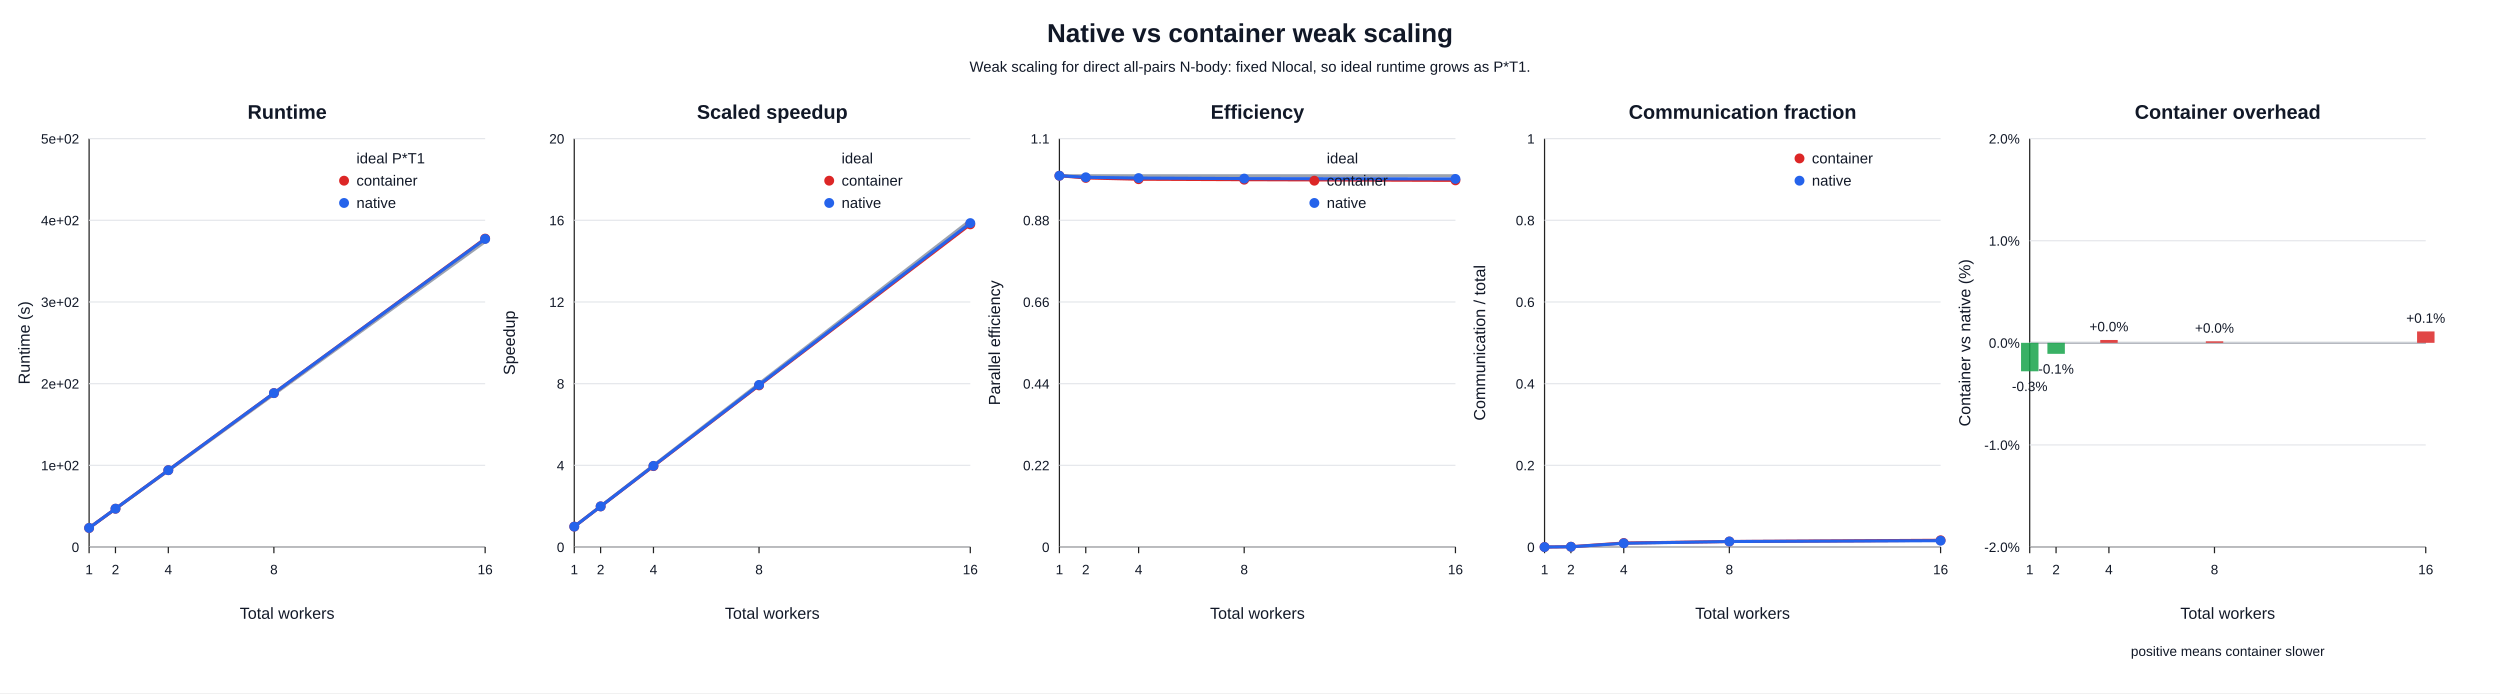
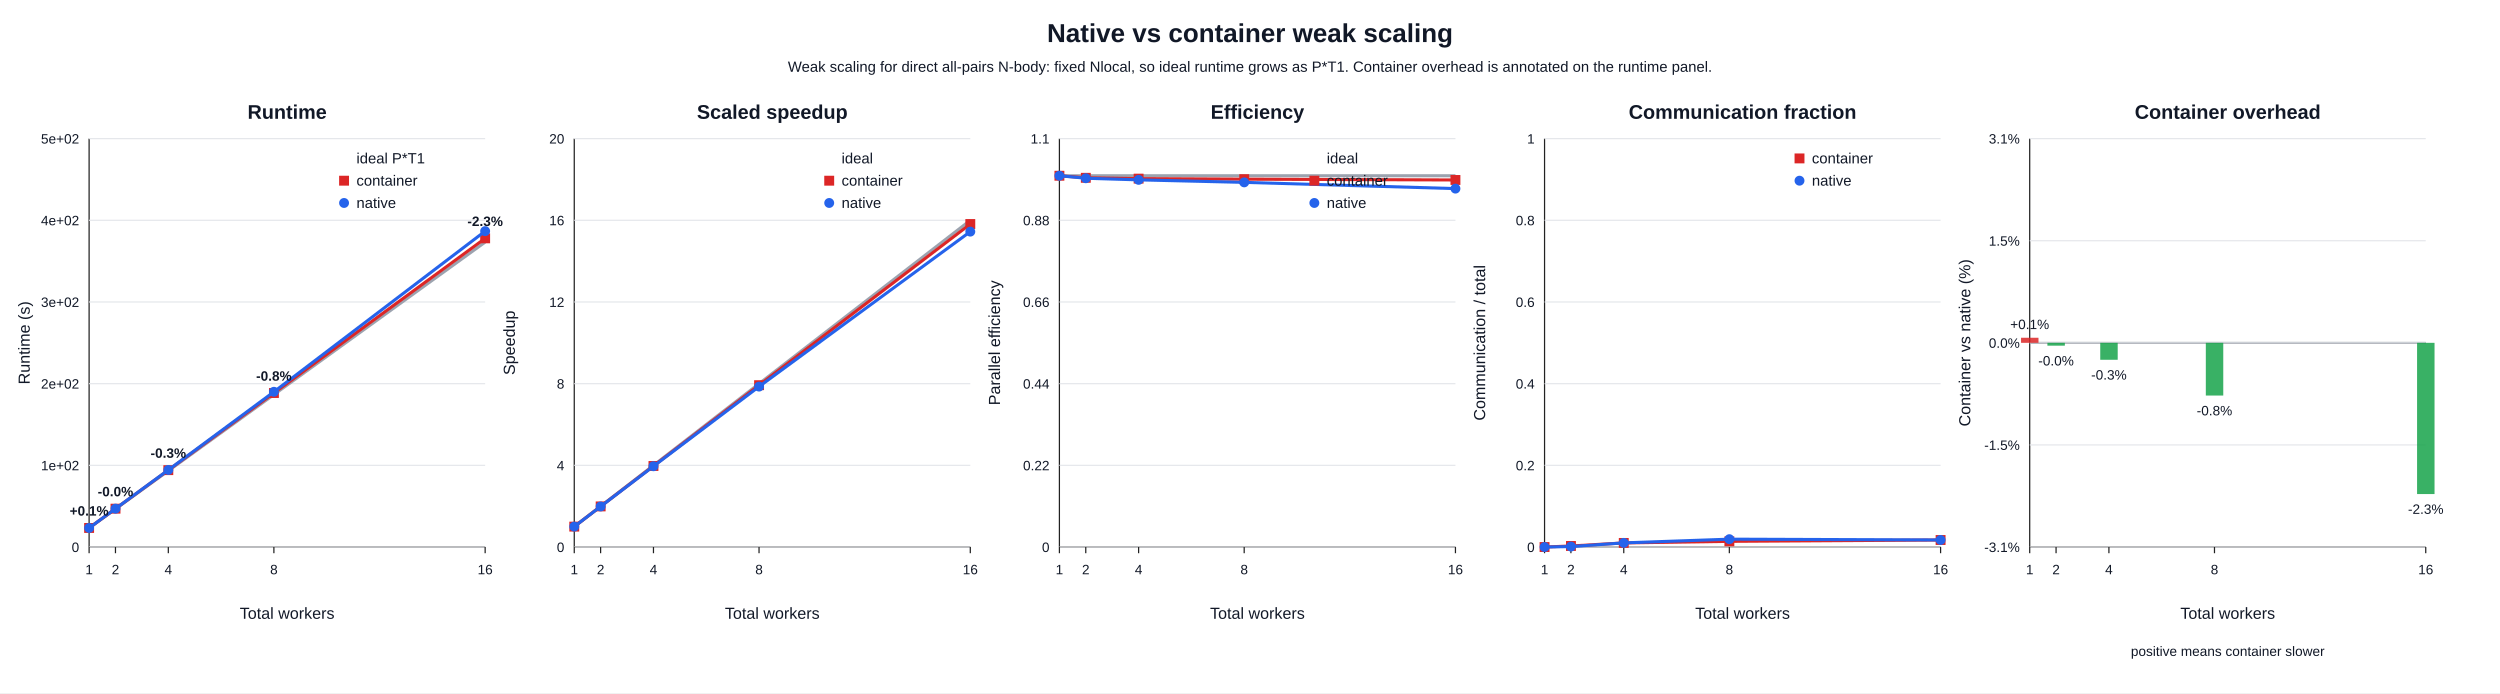
<svg xmlns="http://www.w3.org/2000/svg" width="2020" height="560" viewBox="0 0 2020 560">
  <rect width="100%" height="100%" fill="white" />
  <style>text{font-family:Arial, Helvetica, sans-serif; fill:#111827;}</style>
  <text x="1010.0" y="34" text-anchor="middle" font-size="21" font-weight="700">Native vs container weak scaling</text>
-   <text x="1010.0" y="58" text-anchor="middle" font-size="12" fill="#4b5563">Weak scaling for direct all-pairs N-body: fixed Nlocal, so ideal runtime grows as P*T1.</text>
+   <text x="1010.0" y="58" text-anchor="middle" font-size="12" fill="#4b5563">Weak scaling for direct all-pairs N-body: fixed Nlocal, so ideal runtime grows as P*T1. Container overhead is annotated on the runtime panel.</text>
  <text x="232.0" y="96.0" text-anchor="middle" font-size="16" font-weight="700">Runtime</text>
  <line x1="72" y1="442" x2="392" y2="442" stroke="#222" />
  <line x1="72" y1="112" x2="72" y2="442" stroke="#222" />
  <text x="232.0" y="500.0" text-anchor="middle" font-size="13">Total workers</text>
  <text x="24.0" y="277.0" transform="rotate(-90 24.0,277.0)" text-anchor="middle" font-size="13">Runtime (s)</text>
  <line x1="72" y1="442.0" x2="392" y2="442.0" stroke="#e5e7eb" />
  <text x="64.0" y="446.0" text-anchor="end" font-size="11">0</text>
  <line x1="72" y1="376.0" x2="392" y2="376.0" stroke="#e5e7eb" />
  <text x="64.0" y="380.0" text-anchor="end" font-size="11">1e+02</text>
  <line x1="72" y1="310.0" x2="392" y2="310.0" stroke="#e5e7eb" />
  <text x="64.0" y="314.0" text-anchor="end" font-size="11">2e+02</text>
  <line x1="72" y1="244.0" x2="392" y2="244.0" stroke="#e5e7eb" />
  <text x="64.0" y="248.0" text-anchor="end" font-size="11">3e+02</text>
  <line x1="72" y1="178.0" x2="392" y2="178.0" stroke="#e5e7eb" />
  <text x="64.0" y="182.0" text-anchor="end" font-size="11">4e+02</text>
  <line x1="72" y1="112.0" x2="392" y2="112.0" stroke="#e5e7eb" />
  <text x="64.0" y="116.0" text-anchor="end" font-size="11">5e+02</text>
  <line x1="72.0" y1="442" x2="72.0" y2="447" stroke="#222" />
  <text x="72.0" y="464.0" text-anchor="middle" font-size="11">1</text>
  <line x1="93.3" y1="442" x2="93.3" y2="447" stroke="#222" />
  <text x="93.3" y="464.0" text-anchor="middle" font-size="11">2</text>
  <line x1="136.0" y1="442" x2="136.0" y2="447" stroke="#222" />
  <text x="136.0" y="464.0" text-anchor="middle" font-size="11">4</text>
  <line x1="221.3" y1="442" x2="221.3" y2="447" stroke="#222" />
  <text x="221.3" y="464.0" text-anchor="middle" font-size="11">8</text>
  <line x1="392.0" y1="442" x2="392.0" y2="447" stroke="#222" />
  <text x="392.0" y="464.0" text-anchor="middle" font-size="11">16</text>
-   <polyline points="72.00,426.57 93.33,411.15 136.00,380.30 221.33,318.60 392.00,195.19" fill="none" stroke="#9ca3af" stroke-width="2.5" />
-   <polyline points="72.00,426.62 93.33,411.05 136.00,379.89 221.33,317.63 392.00,192.79" fill="none" stroke="#dc2626" stroke-width="2.5" />
-   <circle cx="72.00" cy="426.62" r="4" fill="#dc2626" />
-   <circle cx="93.33" cy="411.05" r="4" fill="#dc2626" />
-   <circle cx="136.00" cy="379.89" r="4" fill="#dc2626" />
-   <circle cx="221.33" cy="317.63" r="4" fill="#dc2626" />
-   <circle cx="392.00" cy="192.79" r="4" fill="#dc2626" />
-   <polyline points="72.00,426.57 93.33,411.02 136.00,379.91 221.33,317.64 392.00,193.06" fill="none" stroke="#2563eb" stroke-width="2.5" />
-   <circle cx="72.00" cy="426.57" r="4" fill="#2563eb" />
-   <circle cx="93.33" cy="411.02" r="4" fill="#2563eb" />
-   <circle cx="136.00" cy="379.91" r="4" fill="#2563eb" />
-   <circle cx="221.33" cy="317.64" r="4" fill="#2563eb" />
-   <circle cx="392.00" cy="193.06" r="4" fill="#2563eb" />
+   <polyline points="72.00,426.60 93.33,411.20 136.00,380.40 221.33,318.81 392.00,195.61" fill="none" stroke="#9ca3af" stroke-width="2.5" />
+   <polyline points="72.00,426.59 93.33,411.01 136.00,379.87 221.33,317.56 392.00,192.58" fill="none" stroke="#dc2626" stroke-width="2.5" />
+   <rect x="68.00" y="422.59" width="8" height="8" fill="#dc2626" />
+   <rect x="89.33" y="407.01" width="8" height="8" fill="#dc2626" />
+   <rect x="132.00" y="375.87" width="8" height="8" fill="#dc2626" />
+   <rect x="217.33" y="313.56" width="8" height="8" fill="#dc2626" />
+   <rect x="388.00" y="188.58" width="8" height="8" fill="#dc2626" />
+   <polyline points="72.00,426.60 93.33,410.99 136.00,379.71 221.33,316.57 392.00,186.76" fill="none" stroke="#2563eb" stroke-width="2.5" />
+   <circle cx="72.00" cy="426.60" r="4" fill="#2563eb" />
+   <circle cx="93.33" cy="410.99" r="4" fill="#2563eb" />
+   <circle cx="136.00" cy="379.71" r="4" fill="#2563eb" />
+   <circle cx="221.33" cy="316.57" r="4" fill="#2563eb" />
+   <circle cx="392.00" cy="186.76" r="4" fill="#2563eb" />
+   <text x="72.0" y="416.6" text-anchor="middle" font-size="11" font-weight="700" fill="#dc2626">+0.1%</text>
+   <text x="93.3" y="401.0" text-anchor="middle" font-size="11" font-weight="700" fill="#16a34a">-0.0%</text>
+   <text x="136.0" y="369.9" text-anchor="middle" font-size="11" font-weight="700" fill="#16a34a">-0.3%</text>
+   <text x="221.3" y="307.6" text-anchor="middle" font-size="11" font-weight="700" fill="#16a34a">-0.8%</text>
+   <text x="392.0" y="182.6" text-anchor="middle" font-size="11" font-weight="700" fill="#16a34a">-2.3%</text>
  <text x="288.0" y="132.0" font-size="12" fill="#6b7280">ideal P*T1</text>
-   <circle cx="278.0" cy="146.0" r="4" fill="#dc2626" />
+   <rect x="274.0" y="142.0" width="8" height="8" fill="#dc2626" />
  <text x="288.0" y="150.0" font-size="12" fill="#dc2626">container</text>
  <circle cx="278.0" cy="164.0" r="4" fill="#2563eb" />
  <text x="288.0" y="168.0" font-size="12" fill="#2563eb">native</text>
  <text x="624.0" y="96.0" text-anchor="middle" font-size="16" font-weight="700">Scaled speedup</text>
  <line x1="464" y1="442" x2="784" y2="442" stroke="#222" />
  <line x1="464" y1="112" x2="464" y2="442" stroke="#222" />
  <text x="624.0" y="500.0" text-anchor="middle" font-size="13">Total workers</text>
  <text x="416.0" y="277.0" transform="rotate(-90 416.0,277.0)" text-anchor="middle" font-size="13">Speedup</text>
  <line x1="464" y1="442.0" x2="784" y2="442.0" stroke="#e5e7eb" />
  <text x="456.0" y="446.0" text-anchor="end" font-size="11">0</text>
  <line x1="464" y1="376.0" x2="784" y2="376.0" stroke="#e5e7eb" />
  <text x="456.0" y="380.0" text-anchor="end" font-size="11">4</text>
  <line x1="464" y1="310.0" x2="784" y2="310.0" stroke="#e5e7eb" />
  <text x="456.0" y="314.0" text-anchor="end" font-size="11">8</text>
  <line x1="464" y1="244.0" x2="784" y2="244.0" stroke="#e5e7eb" />
  <text x="456.0" y="248.0" text-anchor="end" font-size="11">12</text>
  <line x1="464" y1="178.0" x2="784" y2="178.0" stroke="#e5e7eb" />
  <text x="456.0" y="182.0" text-anchor="end" font-size="11">16</text>
  <line x1="464" y1="112.0" x2="784" y2="112.0" stroke="#e5e7eb" />
  <text x="456.0" y="116.0" text-anchor="end" font-size="11">20</text>
  <line x1="464.0" y1="442" x2="464.0" y2="447" stroke="#222" />
  <text x="464.0" y="464.0" text-anchor="middle" font-size="11">1</text>
  <line x1="485.3" y1="442" x2="485.3" y2="447" stroke="#222" />
  <text x="485.3" y="464.0" text-anchor="middle" font-size="11">2</text>
  <line x1="528.0" y1="442" x2="528.0" y2="447" stroke="#222" />
  <text x="528.0" y="464.0" text-anchor="middle" font-size="11">4</text>
  <line x1="613.3" y1="442" x2="613.3" y2="447" stroke="#222" />
  <text x="613.3" y="464.0" text-anchor="middle" font-size="11">8</text>
  <line x1="784.0" y1="442" x2="784.0" y2="447" stroke="#222" />
  <text x="784.0" y="464.0" text-anchor="middle" font-size="11">16</text>
  <polyline points="464.00,425.50 485.33,409.00 528.00,376.00 613.33,310.00 784.00,178.00" fill="none" stroke="#9ca3af" stroke-width="2.5" />
-   <polyline points="464.00,425.50 485.33,409.19 528.00,376.62 613.33,311.40 784.00,181.28" fill="none" stroke="#dc2626" stroke-width="2.5" />
-   <circle cx="464.00" cy="425.50" r="4" fill="#dc2626" />
-   <circle cx="485.33" cy="409.19" r="4" fill="#dc2626" />
-   <circle cx="528.00" cy="376.62" r="4" fill="#dc2626" />
-   <circle cx="613.33" cy="311.40" r="4" fill="#dc2626" />
-   <circle cx="784.00" cy="181.28" r="4" fill="#dc2626" />
-   <polyline points="464.00,425.50 485.33,409.14 528.00,376.41 613.33,311.01 784.00,180.26" fill="none" stroke="#2563eb" stroke-width="2.5" />
+   <polyline points="464.00,425.50 485.33,409.18 528.00,376.51 613.33,311.22 784.00,181.01" fill="none" stroke="#dc2626" stroke-width="2.5" />
+   <rect x="460.00" y="421.50" width="8" height="8" fill="#dc2626" />
+   <rect x="481.33" y="405.18" width="8" height="8" fill="#dc2626" />
+   <rect x="524.00" y="372.51" width="8" height="8" fill="#dc2626" />
+   <rect x="609.33" y="307.22" width="8" height="8" fill="#dc2626" />
+   <rect x="780.00" y="177.01" width="8" height="8" fill="#dc2626" />
+   <polyline points="464.00,425.50 485.33,409.22 528.00,376.73 613.33,312.36 784.00,187.15" fill="none" stroke="#2563eb" stroke-width="2.5" />
  <circle cx="464.00" cy="425.50" r="4" fill="#2563eb" />
-   <circle cx="485.33" cy="409.14" r="4" fill="#2563eb" />
-   <circle cx="528.00" cy="376.41" r="4" fill="#2563eb" />
-   <circle cx="613.33" cy="311.01" r="4" fill="#2563eb" />
-   <circle cx="784.00" cy="180.26" r="4" fill="#2563eb" />
+   <circle cx="485.33" cy="409.22" r="4" fill="#2563eb" />
+   <circle cx="528.00" cy="376.73" r="4" fill="#2563eb" />
+   <circle cx="613.33" cy="312.36" r="4" fill="#2563eb" />
+   <circle cx="784.00" cy="187.15" r="4" fill="#2563eb" />
  <text x="680.0" y="132.0" font-size="12" fill="#6b7280">ideal</text>
-   <circle cx="670.0" cy="146.0" r="4" fill="#dc2626" />
+   <rect x="666.0" y="142.0" width="8" height="8" fill="#dc2626" />
  <text x="680.0" y="150.0" font-size="12" fill="#dc2626">container</text>
  <circle cx="670.0" cy="164.0" r="4" fill="#2563eb" />
  <text x="680.0" y="168.0" font-size="12" fill="#2563eb">native</text>
  <text x="1016.0" y="96.0" text-anchor="middle" font-size="16" font-weight="700">Efficiency</text>
  <line x1="856" y1="442" x2="1176" y2="442" stroke="#222" />
  <line x1="856" y1="112" x2="856" y2="442" stroke="#222" />
  <text x="1016.0" y="500.0" text-anchor="middle" font-size="13">Total workers</text>
  <text x="808.0" y="277.0" transform="rotate(-90 808.0,277.0)" text-anchor="middle" font-size="13">Parallel efficiency</text>
  <line x1="856" y1="442.0" x2="1176" y2="442.0" stroke="#e5e7eb" />
  <text x="848.0" y="446.0" text-anchor="end" font-size="11">0</text>
  <line x1="856" y1="376.0" x2="1176" y2="376.0" stroke="#e5e7eb" />
  <text x="848.0" y="380.0" text-anchor="end" font-size="11">0.22</text>
  <line x1="856" y1="310.0" x2="1176" y2="310.0" stroke="#e5e7eb" />
  <text x="848.0" y="314.0" text-anchor="end" font-size="11">0.44</text>
  <line x1="856" y1="244.0" x2="1176" y2="244.0" stroke="#e5e7eb" />
  <text x="848.0" y="248.0" text-anchor="end" font-size="11">0.66</text>
  <line x1="856" y1="178.0" x2="1176" y2="178.0" stroke="#e5e7eb" />
  <text x="848.0" y="182.0" text-anchor="end" font-size="11">0.88</text>
  <line x1="856" y1="112.0" x2="1176" y2="112.0" stroke="#e5e7eb" />
  <text x="848.0" y="116.0" text-anchor="end" font-size="11">1.1</text>
  <line x1="856.0" y1="442" x2="856.0" y2="447" stroke="#222" />
  <text x="856.0" y="464.0" text-anchor="middle" font-size="11">1</text>
  <line x1="877.3" y1="442" x2="877.3" y2="447" stroke="#222" />
  <text x="877.3" y="464.0" text-anchor="middle" font-size="11">2</text>
  <line x1="920.0" y1="442" x2="920.0" y2="447" stroke="#222" />
  <text x="920.0" y="464.0" text-anchor="middle" font-size="11">4</text>
  <line x1="1005.3" y1="442" x2="1005.3" y2="447" stroke="#222" />
  <text x="1005.3" y="464.0" text-anchor="middle" font-size="11">8</text>
  <line x1="1176.0" y1="442" x2="1176.0" y2="447" stroke="#222" />
  <text x="1176.0" y="464.0" text-anchor="middle" font-size="11">16</text>
  <polyline points="856.00,142.00 877.33,142.00 920.00,142.00 1005.33,142.00 1176.00,142.00" fill="none" stroke="#9ca3af" stroke-width="2.5" />
-   <polyline points="856.00,142.00 877.33,143.76 920.00,144.80 1005.33,145.18 1176.00,145.73" fill="none" stroke="#dc2626" stroke-width="2.5" />
-   <circle cx="856.00" cy="142.00" r="4" fill="#dc2626" />
-   <circle cx="877.33" cy="143.76" r="4" fill="#dc2626" />
-   <circle cx="920.00" cy="144.80" r="4" fill="#dc2626" />
-   <circle cx="1005.33" cy="145.18" r="4" fill="#dc2626" />
-   <circle cx="1176.00" cy="145.73" r="4" fill="#dc2626" />
-   <polyline points="856.00,142.00 877.33,143.25 920.00,143.88 1005.33,144.30 1176.00,144.57" fill="none" stroke="#2563eb" stroke-width="2.5" />
+   <polyline points="856.00,142.00 877.33,143.67 920.00,144.33 1005.33,144.77 1176.00,145.42" fill="none" stroke="#dc2626" stroke-width="2.5" />
+   <rect x="852.00" y="138.00" width="8" height="8" fill="#dc2626" />
+   <rect x="873.33" y="139.67" width="8" height="8" fill="#dc2626" />
+   <rect x="916.00" y="140.33" width="8" height="8" fill="#dc2626" />
+   <rect x="1001.33" y="140.77" width="8" height="8" fill="#dc2626" />
+   <rect x="1172.00" y="141.42" width="8" height="8" fill="#dc2626" />
+   <polyline points="856.00,142.00 877.33,144.02 920.00,145.32 1005.33,147.35 1176.00,152.40" fill="none" stroke="#2563eb" stroke-width="2.5" />
  <circle cx="856.00" cy="142.00" r="4" fill="#2563eb" />
-   <circle cx="877.33" cy="143.25" r="4" fill="#2563eb" />
-   <circle cx="920.00" cy="143.88" r="4" fill="#2563eb" />
-   <circle cx="1005.33" cy="144.30" r="4" fill="#2563eb" />
-   <circle cx="1176.00" cy="144.57" r="4" fill="#2563eb" />
+   <circle cx="877.33" cy="144.02" r="4" fill="#2563eb" />
+   <circle cx="920.00" cy="145.32" r="4" fill="#2563eb" />
+   <circle cx="1005.33" cy="147.35" r="4" fill="#2563eb" />
+   <circle cx="1176.00" cy="152.40" r="4" fill="#2563eb" />
  <text x="1072.0" y="132.0" font-size="12" fill="#6b7280">ideal</text>
-   <circle cx="1062.0" cy="146.0" r="4" fill="#dc2626" />
+   <rect x="1058.0" y="142.0" width="8" height="8" fill="#dc2626" />
  <text x="1072.0" y="150.0" font-size="12" fill="#dc2626">container</text>
  <circle cx="1062.0" cy="164.0" r="4" fill="#2563eb" />
  <text x="1072.0" y="168.0" font-size="12" fill="#2563eb">native</text>
  <text x="1408.0" y="96.0" text-anchor="middle" font-size="16" font-weight="700">Communication fraction</text>
  <line x1="1248" y1="442" x2="1568" y2="442" stroke="#222" />
  <line x1="1248" y1="112" x2="1248" y2="442" stroke="#222" />
  <text x="1408.0" y="500.0" text-anchor="middle" font-size="13">Total workers</text>
  <text x="1200.0" y="277.0" transform="rotate(-90 1200.0,277.0)" text-anchor="middle" font-size="13">Communication / total</text>
  <line x1="1248" y1="442.0" x2="1568" y2="442.0" stroke="#e5e7eb" />
  <text x="1240.0" y="446.0" text-anchor="end" font-size="11">0</text>
  <line x1="1248" y1="376.0" x2="1568" y2="376.0" stroke="#e5e7eb" />
  <text x="1240.0" y="380.0" text-anchor="end" font-size="11">0.2</text>
  <line x1="1248" y1="310.0" x2="1568" y2="310.0" stroke="#e5e7eb" />
  <text x="1240.0" y="314.0" text-anchor="end" font-size="11">0.4</text>
  <line x1="1248" y1="244.0" x2="1568" y2="244.0" stroke="#e5e7eb" />
  <text x="1240.0" y="248.0" text-anchor="end" font-size="11">0.6</text>
  <line x1="1248" y1="178.0" x2="1568" y2="178.0" stroke="#e5e7eb" />
  <text x="1240.0" y="182.0" text-anchor="end" font-size="11">0.8</text>
  <line x1="1248" y1="112.0" x2="1568" y2="112.0" stroke="#e5e7eb" />
  <text x="1240.0" y="116.0" text-anchor="end" font-size="11">1</text>
  <line x1="1248.0" y1="442" x2="1248.0" y2="447" stroke="#222" />
  <text x="1248.0" y="464.0" text-anchor="middle" font-size="11">1</text>
  <line x1="1269.3" y1="442" x2="1269.3" y2="447" stroke="#222" />
  <text x="1269.3" y="464.0" text-anchor="middle" font-size="11">2</text>
  <line x1="1312.0" y1="442" x2="1312.0" y2="447" stroke="#222" />
  <text x="1312.0" y="464.0" text-anchor="middle" font-size="11">4</text>
  <line x1="1397.3" y1="442" x2="1397.3" y2="447" stroke="#222" />
  <text x="1397.3" y="464.0" text-anchor="middle" font-size="11">8</text>
  <line x1="1568.0" y1="442" x2="1568.0" y2="447" stroke="#222" />
  <text x="1568.0" y="464.0" text-anchor="middle" font-size="11">16</text>
-   <polyline points="1248.00,442.00 1269.33,441.76 1312.00,438.76 1397.33,437.54 1568.00,436.54" fill="none" stroke="#dc2626" stroke-width="2.5" />
-   <circle cx="1248.00" cy="442.00" r="4" fill="#dc2626" />
-   <circle cx="1269.33" cy="441.76" r="4" fill="#dc2626" />
-   <circle cx="1312.00" cy="438.76" r="4" fill="#dc2626" />
-   <circle cx="1397.33" cy="437.54" r="4" fill="#dc2626" />
-   <circle cx="1568.00" cy="436.54" r="4" fill="#dc2626" />
-   <polyline points="1248.00,442.00 1269.33,441.79 1312.00,438.97 1397.33,437.54 1568.00,436.87" fill="none" stroke="#2563eb" stroke-width="2.5" />
+   <polyline points="1248.00,442.00 1269.33,441.15 1312.00,438.69 1397.33,437.40 1568.00,436.32" fill="none" stroke="#dc2626" stroke-width="2.5" />
+   <rect x="1244.00" y="438.00" width="8" height="8" fill="#dc2626" />
+   <rect x="1265.33" y="437.15" width="8" height="8" fill="#dc2626" />
+   <rect x="1308.00" y="434.69" width="8" height="8" fill="#dc2626" />
+   <rect x="1393.33" y="433.40" width="8" height="8" fill="#dc2626" />
+   <rect x="1564.00" y="432.32" width="8" height="8" fill="#dc2626" />
+   <polyline points="1248.00,442.00 1269.33,441.61 1312.00,438.66 1397.33,435.65 1568.00,436.29" fill="none" stroke="#2563eb" stroke-width="2.5" />
  <circle cx="1248.00" cy="442.00" r="4" fill="#2563eb" />
-   <circle cx="1269.33" cy="441.79" r="4" fill="#2563eb" />
-   <circle cx="1312.00" cy="438.97" r="4" fill="#2563eb" />
-   <circle cx="1397.33" cy="437.54" r="4" fill="#2563eb" />
-   <circle cx="1568.00" cy="436.87" r="4" fill="#2563eb" />
-   <circle cx="1454.0" cy="128.0" r="4" fill="#dc2626" />
+   <circle cx="1269.33" cy="441.61" r="4" fill="#2563eb" />
+   <circle cx="1312.00" cy="438.66" r="4" fill="#2563eb" />
+   <circle cx="1397.33" cy="435.65" r="4" fill="#2563eb" />
+   <circle cx="1568.00" cy="436.29" r="4" fill="#2563eb" />
+   <rect x="1450.0" y="124.0" width="8" height="8" fill="#dc2626" />
  <text x="1464.0" y="132.0" font-size="12" fill="#dc2626">container</text>
  <circle cx="1454.0" cy="146.0" r="4" fill="#2563eb" />
  <text x="1464.0" y="150.0" font-size="12" fill="#2563eb">native</text>
  <text x="1800.0" y="96.0" text-anchor="middle" font-size="16" font-weight="700">Container overhead</text>
  <line x1="1640" y1="442" x2="1960" y2="442" stroke="#222" />
  <line x1="1640" y1="112" x2="1640" y2="442" stroke="#222" />
  <line x1="1640" y1="277.0" x2="1960" y2="277.0" stroke="#6b7280" stroke-width="1.5" />
  <text x="1800.0" y="500.0" text-anchor="middle" font-size="13">Total workers</text>
  <text x="1592.0" y="277.0" transform="rotate(-90 1592.0,277.0)" text-anchor="middle" font-size="13">Container vs native (%)</text>
  <line x1="1640" y1="442.0" x2="1960" y2="442.0" stroke="#e5e7eb" />
-   <text x="1632.0" y="446.0" text-anchor="end" font-size="11">-2.0%</text>
+   <text x="1632.0" y="446.0" text-anchor="end" font-size="11">-3.1%</text>
  <line x1="1640" y1="359.5" x2="1960" y2="359.5" stroke="#e5e7eb" />
-   <text x="1632.0" y="363.5" text-anchor="end" font-size="11">-1.0%</text>
+   <text x="1632.0" y="363.5" text-anchor="end" font-size="11">-1.5%</text>
  <line x1="1640" y1="277.0" x2="1960" y2="277.0" stroke="#e5e7eb" />
  <text x="1632.0" y="281.0" text-anchor="end" font-size="11">0.0%</text>
  <line x1="1640" y1="194.5" x2="1960" y2="194.5" stroke="#e5e7eb" />
-   <text x="1632.0" y="198.5" text-anchor="end" font-size="11">1.0%</text>
+   <text x="1632.0" y="198.5" text-anchor="end" font-size="11">1.5%</text>
  <line x1="1640" y1="112.0" x2="1960" y2="112.0" stroke="#e5e7eb" />
-   <text x="1632.0" y="116.0" text-anchor="end" font-size="11">2.0%</text>
+   <text x="1632.0" y="116.0" text-anchor="end" font-size="11">3.1%</text>
  <line x1="1640.0" y1="442" x2="1640.0" y2="447" stroke="#222" />
  <text x="1640.0" y="464.0" text-anchor="middle" font-size="11">1</text>
-   <rect x="1633.0" y="277.0" width="14.1" height="23.0" fill="#16a34a" opacity="0.85" />
-   <text x="1640.0" y="316.0" text-anchor="middle" font-size="11" fill="#16a34a">-0.3%</text>
+   <rect x="1633.0" y="272.9" width="14.1" height="4.1" fill="#dc2626" opacity="0.85" />
+   <text x="1640.0" y="265.9" text-anchor="middle" font-size="11" fill="#dc2626">+0.1%</text>
  <line x1="1661.3" y1="442" x2="1661.3" y2="447" stroke="#222" />
  <text x="1661.3" y="464.0" text-anchor="middle" font-size="11">2</text>
-   <rect x="1654.3" y="277.0" width="14.1" height="8.9" fill="#16a34a" opacity="0.85" />
-   <text x="1661.3" y="301.9" text-anchor="middle" font-size="11" fill="#16a34a">-0.1%</text>
+   <rect x="1654.3" y="277.0" width="14.1" height="2.3" fill="#16a34a" opacity="0.85" />
+   <text x="1661.3" y="295.3" text-anchor="middle" font-size="11" fill="#16a34a">-0.0%</text>
  <line x1="1704.0" y1="442" x2="1704.0" y2="447" stroke="#222" />
  <text x="1704.0" y="464.0" text-anchor="middle" font-size="11">4</text>
-   <rect x="1697.0" y="274.7" width="14.1" height="2.3" fill="#dc2626" opacity="0.85" />
-   <text x="1704.0" y="267.7" text-anchor="middle" font-size="11" fill="#dc2626">+0.0%</text>
+   <rect x="1697.0" y="277.0" width="14.1" height="13.7" fill="#16a34a" opacity="0.85" />
+   <text x="1704.0" y="306.7" text-anchor="middle" font-size="11" fill="#16a34a">-0.3%</text>
  <line x1="1789.3" y1="442" x2="1789.3" y2="447" stroke="#222" />
  <text x="1789.3" y="464.0" text-anchor="middle" font-size="11">8</text>
-   <rect x="1782.3" y="275.8" width="14.1" height="1.2" fill="#dc2626" opacity="0.85" />
-   <text x="1789.3" y="268.8" text-anchor="middle" font-size="11" fill="#dc2626">+0.0%</text>
+   <rect x="1782.3" y="277.0" width="14.1" height="42.6" fill="#16a34a" opacity="0.85" />
+   <text x="1789.3" y="335.6" text-anchor="middle" font-size="11" fill="#16a34a">-0.8%</text>
  <line x1="1960.0" y1="442" x2="1960.0" y2="447" stroke="#222" />
  <text x="1960.0" y="464.0" text-anchor="middle" font-size="11">16</text>
-   <rect x="1953.0" y="267.8" width="14.1" height="9.2" fill="#dc2626" opacity="0.85" />
-   <text x="1960.0" y="260.8" text-anchor="middle" font-size="11" fill="#dc2626">+0.1%</text>
+   <rect x="1953.0" y="277.0" width="14.1" height="122.2" fill="#16a34a" opacity="0.85" />
+   <text x="1960.0" y="415.2" text-anchor="middle" font-size="11" fill="#16a34a">-2.3%</text>
  <text x="1800.0" y="530.0" text-anchor="middle" font-size="11" fill="#4b5563">positive means container slower</text>
</svg>
